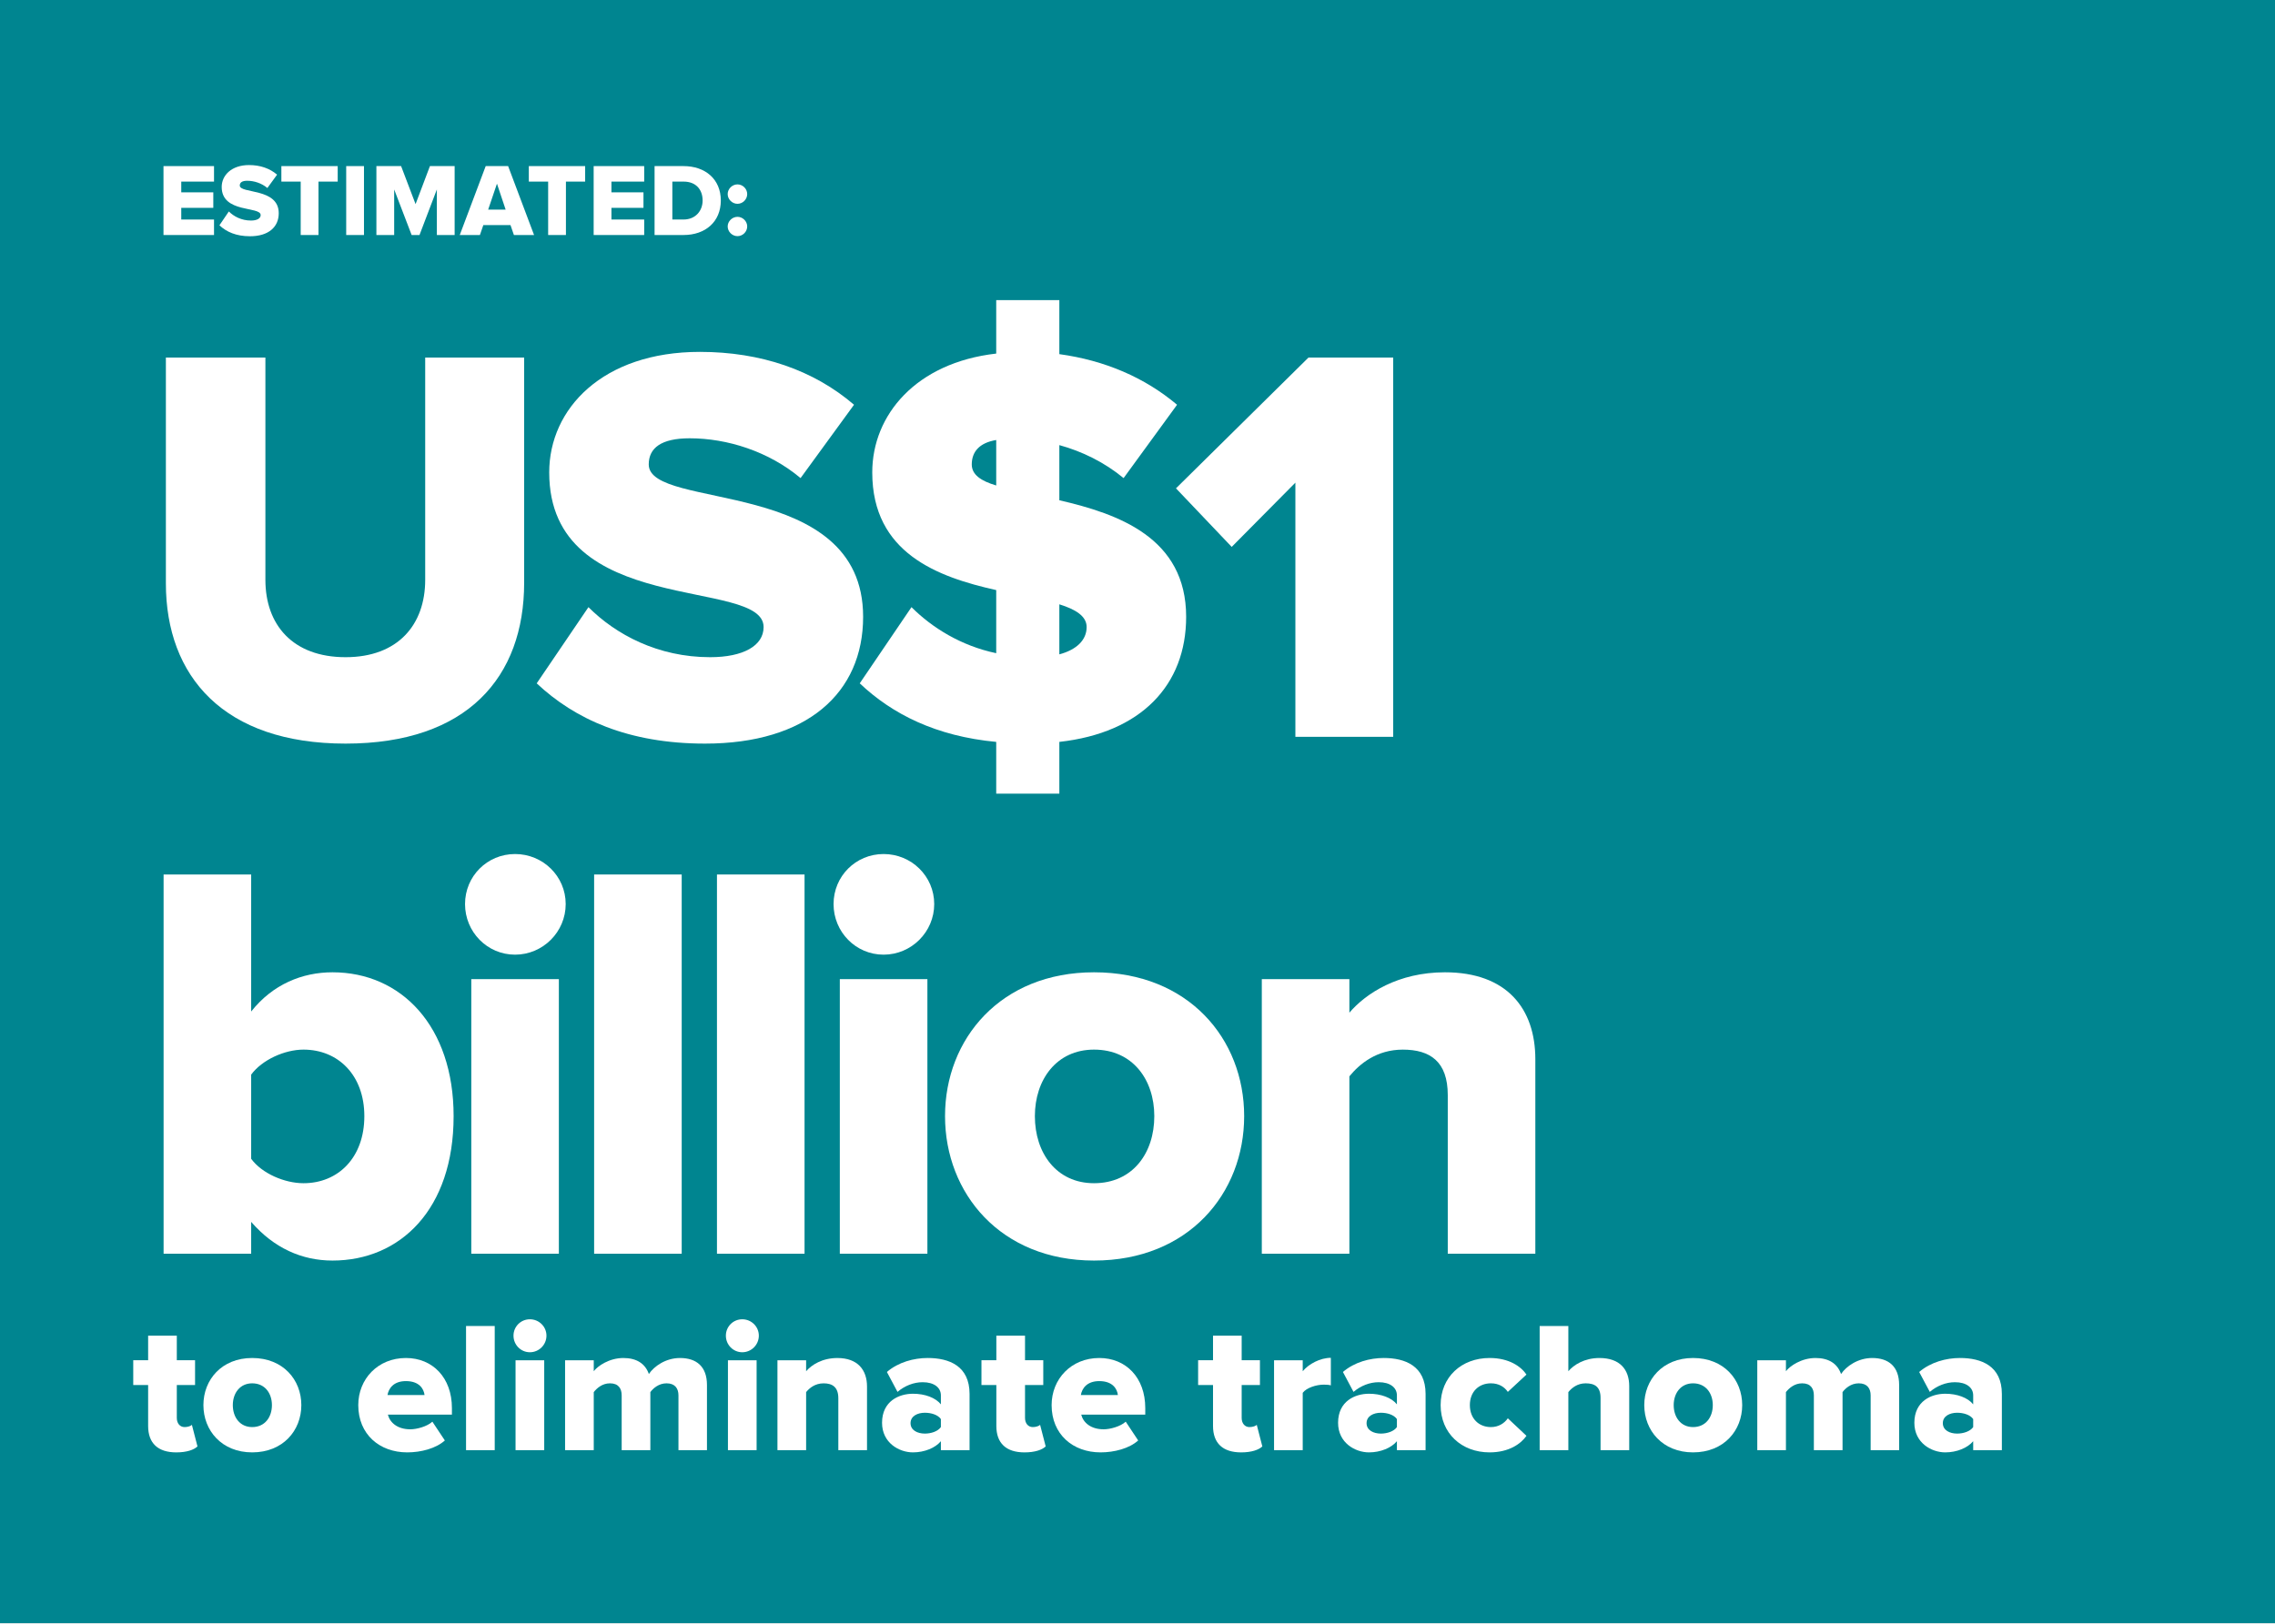
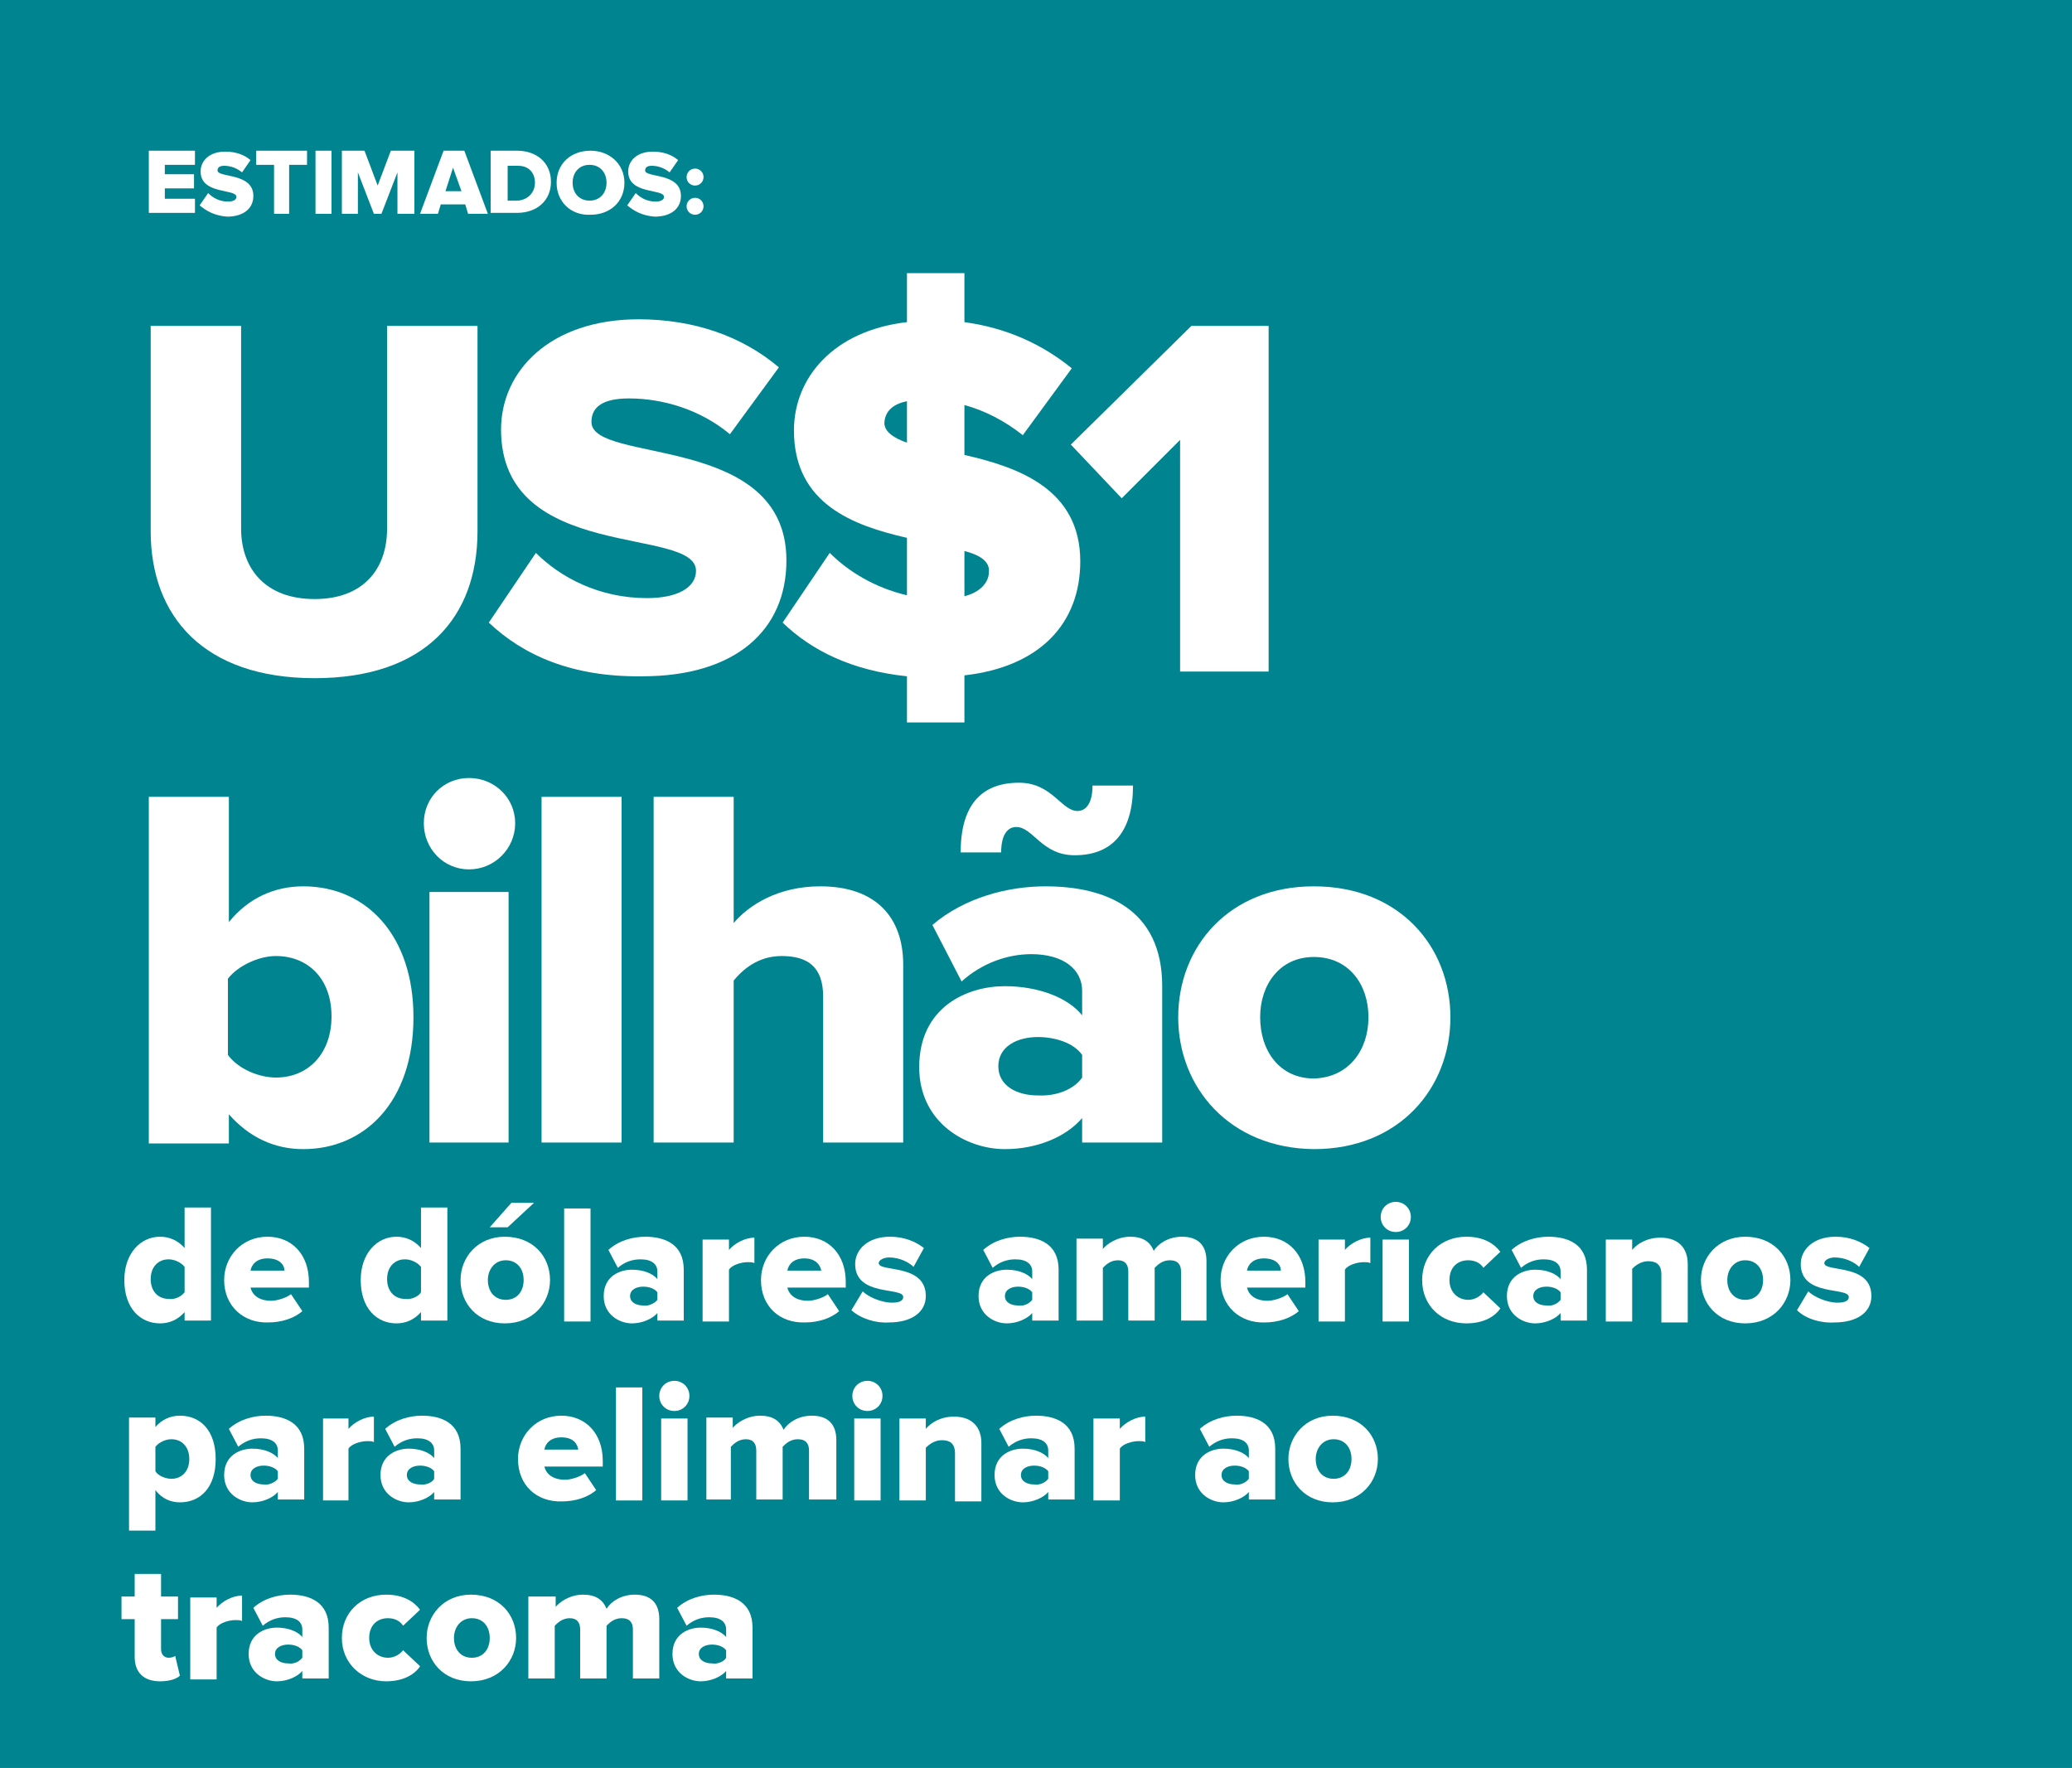
- <svg xmlns="http://www.w3.org/2000/svg" version="1.1" id="Layer_1" x="0px" y="0px" width="220px" height="157px" viewBox="0 0 220 157" enable-background="new 0 0 220 157" xml:space="preserve">
-   <rect x="0" fill="#008590" width="220" height="157" />
+ <svg xmlns="http://www.w3.org/2000/svg" version="1.1" id="Layer_1" x="0px" y="0px" viewBox="0 0 220 187.7" style="enable-background:new 0 0 220 187.7;" xml:space="preserve">
+   <style type="text/css">
+ 	.st0{fill:#008590;}
+ 	.st1{fill:#FFFFFF;}
+ </style>
+   <rect x="0" class="st0" width="220" height="187.7" />
  <g>
-     <path fill="#FFFFFF" d="M15.81,22.732v-6.667h4.887v1.5h-3.168v1.039h3.098v1.5h-3.098v1.129h3.168v1.499H15.81z" />
-     <path fill="#FFFFFF" d="M21.22,21.792l0.909-1.339c0.48,0.48,1.219,0.879,2.139,0.879c0.58,0,0.939-0.2,0.939-0.529   c0-0.88-3.768-0.15-3.768-2.719c0-1.119,0.939-2.119,2.648-2.119c1.069,0,1.999,0.32,2.708,0.929l-0.939,1.29   c-0.56-0.47-1.289-0.7-1.949-0.7c-0.5,0-0.72,0.17-0.72,0.459c0,0.82,3.768,0.2,3.768,2.679c0,1.339-0.99,2.229-2.779,2.229   C22.829,22.852,21.889,22.422,21.22,21.792z" />
-     <path fill="#FFFFFF" d="M29.079,22.732v-5.167h-1.869v-1.5h5.447v1.5h-1.859v5.167H29.079z" />
-     <path fill="#FFFFFF" d="M33.479,22.732v-6.667h1.719v6.667H33.479z" />
-     <path fill="#FFFFFF" d="M42.246,22.732v-4.408l-1.679,4.408h-0.76l-1.689-4.408v4.408h-1.719v-6.667h2.389l1.399,3.678l1.389-3.678   h2.389v6.667H42.246z" />
-     <path fill="#FFFFFF" d="M49.697,22.732l-0.33-0.959h-2.628l-0.33,0.959H44.46l2.509-6.667h2.168l2.509,6.667H49.697z    M48.058,17.765l-0.85,2.509h1.689L48.058,17.765z" />
-     <path fill="#FFFFFF" d="M53.008,22.732v-5.167h-1.869v-1.5h5.447v1.5h-1.859v5.167H53.008z" />
-     <path fill="#FFFFFF" d="M57.409,22.732v-6.667h4.887v1.5h-3.168v1.039h3.098v1.5h-3.098v1.129h3.168v1.499H57.409z" />
-     <path fill="#FFFFFF" d="M63.299,22.732v-6.667h2.798c2.099,0,3.608,1.259,3.608,3.328s-1.509,3.338-3.598,3.338H63.299z    M67.946,19.394c0-1.029-0.62-1.829-1.839-1.829h-1.089v3.668h1.079C67.267,21.233,67.946,20.383,67.946,19.394z" />
-     <path fill="#FFFFFF" d="M70.369,18.774c0-0.51,0.439-0.939,0.949-0.939s0.939,0.43,0.939,0.939s-0.43,0.939-0.939,0.939   S70.369,19.284,70.369,18.774z M70.369,21.902c0-0.5,0.439-0.929,0.949-0.929s0.939,0.43,0.939,0.929   c0,0.51-0.43,0.939-0.939,0.939S70.369,22.412,70.369,21.902z" />
+     <path class="st1" d="M15.8,22.7v-6.7h4.9v1.5h-3.2v1h3.1v1.5h-3.1v1.1h3.2v1.5H15.8z" />
+     <path class="st1" d="M21.2,21.8l0.9-1.3c0.5,0.5,1.2,0.9,2.1,0.9c0.6,0,0.9-0.2,0.9-0.5c0-0.9-3.8-0.2-3.8-2.7   c0-1.1,0.9-2.1,2.6-2.1c1.1,0,2,0.3,2.7,0.9l-0.9,1.3c-0.6-0.5-1.3-0.7-1.9-0.7c-0.5,0-0.7,0.2-0.7,0.5c0,0.8,3.8,0.2,3.8,2.7   c0,1.3-1,2.2-2.8,2.2C22.8,22.9,21.9,22.4,21.2,21.8z" />
+     <path class="st1" d="M29.1,22.7v-5.2h-1.9v-1.5h5.4v1.5h-1.9v5.2H29.1z" />
+     <path class="st1" d="M33.5,22.7v-6.7h1.7v6.7H33.5z" />
+     <path class="st1" d="M42.2,22.7v-4.4l-1.7,4.4h-0.8l-1.7-4.4v4.4h-1.7v-6.7h2.4l1.4,3.7l1.4-3.7H44v6.7H42.2z" />
+     <path class="st1" d="M49.7,22.7l-0.3-1h-2.6l-0.3,1h-1.9l2.5-6.7h2.2l2.5,6.7H49.7z M48.1,17.8l-0.8,2.5h1.7L48.1,17.8z" />
+     <path class="st1" d="M52.1,22.7v-6.7h2.8c2.1,0,3.6,1.3,3.6,3.3s-1.5,3.3-3.6,3.3H52.1z M56.8,19.4c0-1-0.6-1.8-1.8-1.8h-1.1v3.7   h1.1C56.1,21.2,56.8,20.4,56.8,19.4z" />
+     <path class="st1" d="M59.1,19.4c0-2,1.5-3.4,3.6-3.4c2,0,3.6,1.4,3.6,3.4s-1.5,3.4-3.6,3.4C60.6,22.9,59.1,21.4,59.1,19.4z    M64.4,19.4c0-1.1-0.7-1.9-1.8-1.9c-1.1,0-1.8,0.8-1.8,1.9c0,1.1,0.7,1.9,1.8,1.9C63.7,21.3,64.4,20.5,64.4,19.4z" />
+     <path class="st1" d="M66.6,21.8l0.9-1.3c0.5,0.5,1.2,0.9,2.1,0.9c0.6,0,0.9-0.2,0.9-0.5c0-0.9-3.8-0.2-3.8-2.7   c0-1.1,0.9-2.1,2.6-2.1c1.1,0,2,0.3,2.7,0.9l-0.9,1.3c-0.6-0.5-1.3-0.7-1.9-0.7c-0.5,0-0.7,0.2-0.7,0.5c0,0.8,3.8,0.2,3.8,2.7   c0,1.3-1,2.2-2.8,2.2C68.2,22.9,67.3,22.4,66.6,21.8z" />
+     <path class="st1" d="M72.9,18.8c0-0.5,0.4-0.9,0.9-0.9s0.9,0.4,0.9,0.9s-0.4,0.9-0.9,0.9S72.9,19.3,72.9,18.8z M72.9,21.9   c0-0.5,0.4-0.9,0.9-0.9s0.9,0.4,0.9,0.9c0,0.5-0.4,0.9-0.9,0.9S72.9,22.4,72.9,21.9z" />
  </g>
  <g>
-     <path fill="#FFFFFF" d="M16.041,56.417V34.585h9.624v21.502c0,4.344,2.64,7.479,7.754,7.479c5.059,0,7.699-3.134,7.699-7.479   V34.585h9.569v21.777c0,9.128-5.499,15.563-17.268,15.563S16.041,65.436,16.041,56.417z" />
-     <path fill="#FFFFFF" d="M51.901,66.096l5.004-7.369c2.64,2.64,6.709,4.839,11.769,4.839c3.189,0,5.169-1.1,5.169-2.915   c0-4.839-20.732-0.825-20.732-14.958c0-6.159,5.169-11.658,14.573-11.658c5.884,0,10.999,1.76,14.903,5.114l-5.169,7.094   c-3.08-2.585-7.094-3.85-10.724-3.85c-2.75,0-3.959,0.935-3.959,2.53c0,4.509,20.732,1.1,20.732,14.738   c0,7.369-5.444,12.264-15.288,12.264C60.754,71.925,55.585,69.561,51.901,66.096z" />
-     <path fill="#FFFFFF" d="M96.338,71.76c-5.829-0.55-10.063-2.695-13.198-5.665l5.004-7.369c1.979,1.979,4.784,3.739,8.194,4.454   v-6.104c-5.664-1.265-11.988-3.575-11.988-11.384c0-5.554,4.234-10.613,11.988-11.493v-5.169h6.104v5.224   c4.399,0.605,8.249,2.255,11.384,4.895l-5.17,7.094c-1.869-1.54-4.014-2.585-6.214-3.19v5.334   c5.719,1.32,12.263,3.629,12.263,11.273c0,6.599-4.344,11.219-12.263,12.099v5.004h-6.104V71.76z M96.338,46.958v-4.399   c-1.65,0.275-2.365,1.155-2.365,2.365C93.973,45.914,94.853,46.519,96.338,46.958z M102.442,58.452v4.839   c1.65-0.44,2.64-1.375,2.64-2.64C105.082,59.607,104.037,58.947,102.442,58.452z" />
-     <path fill="#FFFFFF" d="M125.268,71.265V46.684l-6.158,6.214l-5.389-5.664l12.812-12.648h8.193v36.68H125.268z" />
-     <path fill="#FFFFFF" d="M15.82,121.266V84.585h8.469v13.253c2.09-2.639,4.95-3.794,7.864-3.794c6.654,0,11.713,5.224,11.713,13.913   c0,9.02-5.169,13.969-11.713,13.969c-2.97,0-5.665-1.211-7.864-3.74v3.08H15.82z M29.349,114.445c3.354,0,5.884-2.475,5.884-6.488   c0-3.959-2.53-6.434-5.884-6.434c-1.815,0-4.015,0.988-5.06,2.42v8.139C25.334,113.512,27.534,114.445,29.349,114.445z" />
-     <path fill="#FFFFFF" d="M44.97,87.445c0-2.695,2.145-4.84,4.839-4.84c2.695,0,4.895,2.145,4.895,4.84   c0,2.693-2.2,4.894-4.895,4.894C47.115,92.339,44.97,90.139,44.97,87.445z M45.575,121.266V94.703h8.469v26.562H45.575z" />
-     <path fill="#FFFFFF" d="M57.454,121.266V84.585h8.469v36.681H57.454z" />
-     <path fill="#FFFFFF" d="M69.333,121.266V84.585h8.469v36.681H69.333z" />
-     <path fill="#FFFFFF" d="M80.608,87.445c0-2.695,2.145-4.84,4.839-4.84s4.895,2.145,4.895,4.84c0,2.693-2.2,4.894-4.895,4.894   S80.608,90.139,80.608,87.445z M81.213,121.266V94.703h8.469v26.562H81.213z" />
-     <path fill="#FFFFFF" d="M91.388,107.957c0-7.479,5.389-13.913,14.408-13.913c9.128,0,14.519,6.435,14.519,13.913   s-5.391,13.969-14.519,13.969C96.777,121.926,91.388,115.436,91.388,107.957z M111.625,107.957c0-3.52-2.09-6.434-5.83-6.434   c-3.629,0-5.719,2.914-5.719,6.434c0,3.574,2.09,6.488,5.719,6.488C109.535,114.445,111.625,111.531,111.625,107.957z" />
-     <path fill="#FFFFFF" d="M140.004,121.266v-15.344c0-3.244-1.705-4.398-4.344-4.398c-2.529,0-4.18,1.375-5.17,2.584v17.158h-8.469   V94.703h8.469v3.246c1.596-1.871,4.73-3.905,9.238-3.905c5.994,0,8.744,3.519,8.744,8.413v18.809H140.004z" />
-     <path fill="#FFFFFF" d="M14.325,137.924v-3.961h-1.44v-2.395h1.44v-2.377h2.773v2.377h1.765v2.395h-1.765v3.188   c0,0.504,0.288,0.883,0.756,0.883c0.306,0,0.612-0.109,0.703-0.217l0.54,2.088c-0.342,0.324-1.026,0.576-2.053,0.576   C15.279,140.48,14.325,139.6,14.325,137.924z" />
-     <path fill="#FFFFFF" d="M19.67,135.908c0-2.449,1.765-4.557,4.717-4.557c2.989,0,4.753,2.107,4.753,4.557s-1.765,4.572-4.753,4.572   C21.435,140.48,19.67,138.357,19.67,135.908z M26.296,135.908c0-1.152-0.684-2.107-1.909-2.107c-1.188,0-1.873,0.955-1.873,2.107   c0,1.17,0.684,2.125,1.873,2.125C25.612,138.033,26.296,137.078,26.296,135.908z" />
-     <path fill="#FFFFFF" d="M34.646,135.908c0-2.521,1.891-4.557,4.609-4.557c2.575,0,4.447,1.891,4.447,4.844v0.631h-6.194   c0.198,0.773,0.918,1.422,2.179,1.422c0.612,0,1.621-0.27,2.125-0.738l1.207,1.818c-0.864,0.775-2.305,1.152-3.637,1.152   C36.699,140.48,34.646,138.734,34.646,135.908z M39.255,133.586c-1.207,0-1.675,0.719-1.783,1.35h3.583   C40.984,134.324,40.534,133.586,39.255,133.586z" />
-     <path fill="#FFFFFF" d="M45.068,140.266v-12.01h2.773v12.01H45.068z" />
-     <path fill="#FFFFFF" d="M49.657,129.191c0-0.881,0.703-1.584,1.584-1.584c0.882,0,1.603,0.703,1.603,1.584   c0,0.883-0.72,1.604-1.603,1.604C50.36,130.795,49.657,130.074,49.657,129.191z M49.855,140.266v-8.697h2.773v8.697H49.855z" />
-     <path fill="#FFFFFF" d="M65.609,140.266v-5.295c0-0.666-0.324-1.17-1.152-1.17c-0.756,0-1.296,0.486-1.566,0.848v5.617h-2.773   v-5.295c0-0.666-0.306-1.17-1.134-1.17c-0.756,0-1.278,0.486-1.566,0.848v5.617h-2.773v-8.697h2.773v1.062   c0.378-0.504,1.494-1.279,2.863-1.279c1.26,0,2.106,0.523,2.467,1.549c0.504-0.756,1.638-1.549,3.007-1.549   c1.603,0,2.611,0.83,2.611,2.611v6.303H65.609z" />
-     <path fill="#FFFFFF" d="M70.195,129.191c0-0.881,0.703-1.584,1.584-1.584c0.882,0,1.603,0.703,1.603,1.584   c0,0.883-0.72,1.604-1.603,1.604C70.898,130.795,70.195,130.074,70.195,129.191z M70.394,140.266v-8.697h2.773v8.697H70.394z" />
-     <path fill="#FFFFFF" d="M81.069,140.266v-5.023c0-1.062-0.558-1.441-1.422-1.441c-0.828,0-1.368,0.451-1.692,0.848v5.617h-2.773   v-8.697h2.773v1.062c0.522-0.611,1.548-1.279,3.025-1.279c1.962,0,2.863,1.152,2.863,2.756v6.158H81.069z" />
-     <path fill="#FFFFFF" d="M90.987,140.266V139.4c-0.54,0.648-1.584,1.08-2.701,1.08c-1.333,0-2.989-0.918-2.989-2.861   c0-2.107,1.656-2.811,2.989-2.811c1.152,0,2.179,0.379,2.701,1.027v-0.865c0-0.756-0.648-1.277-1.764-1.277   c-0.864,0-1.729,0.342-2.431,0.936l-1.026-1.926c1.116-0.955,2.611-1.352,3.943-1.352c2.089,0,4.051,0.775,4.051,3.477v5.438   H90.987z M90.987,138.033v-0.775c-0.288-0.414-0.936-0.611-1.548-0.611c-0.72,0-1.386,0.324-1.386,1.008s0.666,1.008,1.386,1.008   C90.051,138.662,90.699,138.447,90.987,138.033z" />
-     <path fill="#FFFFFF" d="M96.35,137.924v-3.961h-1.44v-2.395h1.44v-2.377h2.773v2.377h1.765v2.395h-1.765v3.188   c0,0.504,0.288,0.883,0.756,0.883c0.306,0,0.612-0.109,0.703-0.217l0.54,2.088c-0.342,0.324-1.026,0.576-2.053,0.576   C97.304,140.48,96.35,139.6,96.35,137.924z" />
-     <path fill="#FFFFFF" d="M101.695,135.908c0-2.521,1.891-4.557,4.609-4.557c2.574,0,4.447,1.891,4.447,4.844v0.631h-6.194   c0.198,0.773,0.918,1.422,2.179,1.422c0.612,0,1.621-0.27,2.125-0.738l1.206,1.818c-0.864,0.775-2.304,1.152-3.637,1.152   C103.748,140.48,101.695,138.734,101.695,135.908z M106.304,133.586c-1.207,0-1.675,0.719-1.783,1.35h3.583   C108.033,134.324,107.583,133.586,106.304,133.586z" />
-     <path fill="#FFFFFF" d="M117.303,137.924v-3.961h-1.441v-2.395h1.441v-2.377h2.771v2.377h1.766v2.395h-1.766v3.188   c0,0.504,0.289,0.883,0.756,0.883c0.307,0,0.613-0.109,0.703-0.217l0.539,2.088c-0.342,0.324-1.025,0.576-2.051,0.576   C118.256,140.48,117.303,139.6,117.303,137.924z" />
-     <path fill="#FFFFFF" d="M123.205,140.266v-8.697h2.773v1.062c0.576-0.703,1.691-1.297,2.719-1.297V134   c-0.162-0.055-0.396-0.072-0.686-0.072c-0.719,0-1.674,0.305-2.033,0.791v5.547H123.205z" />
-     <path fill="#FFFFFF" d="M135.086,140.266V139.4c-0.539,0.648-1.584,1.08-2.699,1.08c-1.334,0-2.99-0.918-2.99-2.861   c0-2.107,1.656-2.811,2.99-2.811c1.152,0,2.178,0.379,2.699,1.027v-0.865c0-0.756-0.648-1.277-1.764-1.277   c-0.865,0-1.729,0.342-2.432,0.936l-1.025-1.926c1.115-0.955,2.611-1.352,3.943-1.352c2.088,0,4.051,0.775,4.051,3.477v5.438   H135.086z M135.086,138.033v-0.775c-0.287-0.414-0.936-0.611-1.547-0.611c-0.721,0-1.387,0.324-1.387,1.008   s0.666,1.008,1.387,1.008C134.15,138.662,134.799,138.447,135.086,138.033z" />
-     <path fill="#FFFFFF" d="M139.314,135.908c0-2.719,2.018-4.557,4.736-4.557c1.891,0,3.043,0.83,3.564,1.604l-1.801,1.674   c-0.342-0.504-0.9-0.828-1.639-0.828c-1.152,0-2.033,0.793-2.033,2.107s0.881,2.125,2.033,2.125c0.738,0,1.297-0.361,1.639-0.848   l1.801,1.693c-0.521,0.756-1.674,1.602-3.564,1.602C141.332,140.48,139.314,138.627,139.314,135.908z" />
-     <path fill="#FFFFFF" d="M154.779,140.266v-5.061c0-1.062-0.559-1.404-1.441-1.404c-0.811,0-1.35,0.451-1.674,0.848v5.617h-2.773   v-12.01h2.773v4.375c0.521-0.611,1.549-1.279,3.006-1.279c1.982,0,2.881,1.117,2.881,2.721v6.193H154.779z" />
-     <path fill="#FFFFFF" d="M159.006,135.908c0-2.449,1.766-4.557,4.719-4.557c2.988,0,4.752,2.107,4.752,4.557   s-1.764,4.572-4.752,4.572C160.771,140.48,159.006,138.357,159.006,135.908z M165.633,135.908c0-1.152-0.686-2.107-1.908-2.107   c-1.189,0-1.873,0.955-1.873,2.107c0,1.17,0.684,2.125,1.873,2.125C164.947,138.033,165.633,137.078,165.633,135.908z" />
-     <path fill="#FFFFFF" d="M180.898,140.266v-5.295c0-0.666-0.324-1.17-1.152-1.17c-0.756,0-1.297,0.486-1.566,0.848v5.617h-2.773   v-5.295c0-0.666-0.307-1.17-1.135-1.17c-0.756,0-1.277,0.486-1.566,0.848v5.617h-2.771v-8.697h2.771v1.062   c0.379-0.504,1.494-1.279,2.863-1.279c1.26,0,2.107,0.523,2.467,1.549c0.504-0.756,1.639-1.549,3.006-1.549   c1.604,0,2.611,0.83,2.611,2.611v6.303H180.898z" />
-     <path fill="#FFFFFF" d="M190.814,140.266V139.4c-0.541,0.648-1.584,1.08-2.701,1.08c-1.332,0-2.988-0.918-2.988-2.861   c0-2.107,1.656-2.811,2.988-2.811c1.152,0,2.18,0.379,2.701,1.027v-0.865c0-0.756-0.648-1.277-1.766-1.277   c-0.863,0-1.729,0.342-2.43,0.936l-1.027-1.926c1.117-0.955,2.611-1.352,3.943-1.352c2.09,0,4.053,0.775,4.053,3.477v5.438H190.814   z M190.814,138.033v-0.775c-0.289-0.414-0.938-0.611-1.549-0.611c-0.721,0-1.387,0.324-1.387,1.008s0.666,1.008,1.387,1.008   C189.877,138.662,190.525,138.447,190.814,138.033z" />
+     <path class="st1" d="M16,56.4V34.6h9.6v21.5c0,4.3,2.6,7.5,7.8,7.5c5.1,0,7.7-3.1,7.7-7.5V34.6h9.6v21.8c0,9.1-5.5,15.6-17.3,15.6   S16,65.4,16,56.4z" />
+     <path class="st1" d="M51.9,66.1l5-7.4c2.6,2.6,6.7,4.8,11.8,4.8c3.2,0,5.2-1.1,5.2-2.9c0-4.8-20.7-0.8-20.7-15   c0-6.2,5.2-11.7,14.6-11.7c5.9,0,11,1.8,14.9,5.1l-5.2,7.1c-3.1-2.6-7.1-3.8-10.7-3.8c-2.8,0-4,0.9-4,2.5c0,4.5,20.7,1.1,20.7,14.7   c0,7.4-5.4,12.3-15.3,12.3C60.8,71.9,55.6,69.6,51.9,66.1z" />
+     <path class="st1" d="M96.3,71.8c-5.8-0.6-10.1-2.7-13.2-5.7l5-7.4c2,2,4.8,3.7,8.2,4.5v-6.1c-5.7-1.3-12-3.6-12-11.4   c0-5.6,4.2-10.6,12-11.5V29h6.1v5.2c4.4,0.6,8.2,2.3,11.4,4.9l-5.2,7.1c-1.9-1.5-4-2.6-6.2-3.2v5.3c5.7,1.3,12.3,3.6,12.3,11.3   c0,6.6-4.3,11.2-12.3,12.1v5h-6.1V71.8z M96.3,47v-4.4c-1.6,0.3-2.4,1.2-2.4,2.4C94,45.9,94.9,46.5,96.3,47z M102.4,58.5v4.8   c1.6-0.4,2.6-1.4,2.6-2.6C105.1,59.6,104,58.9,102.4,58.5z" />
+     <path class="st1" d="M125.3,71.3V46.7l-6.2,6.2l-5.4-5.7l12.8-12.6h8.2v36.7H125.3z" />
+     <path class="st1" d="M15.8,121.3V84.6h8.5v13.3c2.1-2.6,4.9-3.8,7.9-3.8c6.7,0,11.7,5.2,11.7,13.9c0,9-5.2,14-11.7,14   c-3,0-5.7-1.2-7.9-3.7v3.1H15.8z M29.3,114.4c3.4,0,5.9-2.5,5.9-6.5c0-4-2.5-6.4-5.9-6.4c-1.8,0-4,1-5.1,2.4v8.1   C25.3,113.5,27.5,114.4,29.3,114.4z" />
+     <path class="st1" d="M45,87.4c0-2.7,2.1-4.8,4.8-4.8c2.7,0,4.9,2.1,4.9,4.8s-2.2,4.9-4.9,4.9C47.1,92.3,45,90.1,45,87.4z    M45.6,121.3V94.7H54v26.6H45.6z" />
+     <path class="st1" d="M57.5,121.3V84.6h8.5v36.7H57.5z" />
+     <path class="st1" d="M87.4,121.3v-15.5c0-3.2-1.7-4.3-4.4-4.3c-2.5,0-4.1,1.4-5.1,2.6v17.2h-8.5V84.6h8.5v13.4   c1.6-1.9,4.7-3.9,9.2-3.9c6,0,8.8,3.4,8.8,8.3v18.9H87.4z" />
+     <path class="st1" d="M114.9,121.3v-2.6c-1.7,2-4.8,3.3-8.2,3.3c-4.1,0-9.1-2.8-9.1-8.7c0-6.4,5.1-8.6,9.1-8.6   c3.5,0,6.7,1.2,8.2,3.1v-2.6c0-2.3-2-3.9-5.4-3.9c-2.6,0-5.3,1-7.4,2.9L99,98.2c3.4-2.9,8-4.1,12-4.1c6.4,0,12.4,2.4,12.4,10.6   v16.6H114.9z M107.9,87.8c-0.9,0-1.6,0.8-1.6,2.7H102c0-4.9,2.1-7.4,6.2-7.4c3.5,0,4.5,3,6.2,3c0.9,0,1.6-0.8,1.6-2.7h4.3   c0,4.8-2.1,7.4-6.2,7.4C110.6,90.8,109.7,87.8,107.9,87.8z M114.9,114.4v-2.4c-0.9-1.3-2.9-1.9-4.7-1.9c-2.2,0-4.2,1-4.2,3.1   s2,3.1,4.2,3.1C112.1,116.4,114,115.7,114.9,114.4z" />
+     <path class="st1" d="M125.1,108c0-7.5,5.4-13.9,14.4-13.9c9.1,0,14.5,6.4,14.5,13.9c0,7.5-5.4,14-14.5,14   C130.5,121.9,125.1,115.4,125.1,108z M145.3,108c0-3.5-2.1-6.4-5.8-6.4c-3.6,0-5.7,2.9-5.7,6.4c0,3.6,2.1,6.5,5.7,6.5   C143.2,114.4,145.3,111.5,145.3,108z" />
+     <path class="st1" d="M19.6,140.3v-1c-0.7,0.8-1.6,1.2-2.6,1.2c-2.1,0-3.8-1.6-3.8-4.6c0-2.8,1.7-4.6,3.8-4.6c1,0,1.9,0.4,2.6,1.2   v-4.3h2.8v12H19.6z M19.6,137.2v-2.7c-0.4-0.5-1.1-0.8-1.7-0.8c-1.1,0-1.9,0.8-1.9,2.1c0,1.3,0.8,2.1,1.9,2.1   C18.5,138,19.2,137.7,19.6,137.2z" />
+     <path class="st1" d="M23.8,135.9c0-2.5,1.9-4.6,4.6-4.6c2.6,0,4.4,1.9,4.4,4.8v0.6h-6.2c0.2,0.8,0.9,1.4,2.2,1.4   c0.6,0,1.6-0.3,2.1-0.7l1.2,1.8c-0.9,0.8-2.3,1.2-3.6,1.2C25.9,140.5,23.8,138.7,23.8,135.9z M28.4,133.6c-1.2,0-1.7,0.7-1.8,1.3   h3.6C30.2,134.3,29.7,133.6,28.4,133.6z" />
+     <path class="st1" d="M44.7,140.3v-1c-0.7,0.8-1.6,1.2-2.6,1.2c-2.1,0-3.8-1.6-3.8-4.6c0-2.8,1.7-4.6,3.8-4.6c1,0,1.9,0.4,2.6,1.2   v-4.3h2.8v12H44.7z M44.7,137.2v-2.7c-0.4-0.5-1.1-0.8-1.7-0.8c-1.1,0-1.9,0.8-1.9,2.1c0,1.3,0.8,2.1,1.9,2.1   C43.6,138,44.4,137.7,44.7,137.2z" />
+     <path class="st1" d="M48.9,135.9c0-2.4,1.8-4.6,4.7-4.6c3,0,4.8,2.1,4.8,4.6c0,2.4-1.8,4.6-4.8,4.6   C50.7,140.5,48.9,138.4,48.9,135.9z M55.6,135.9c0-1.2-0.7-2.1-1.9-2.1c-1.2,0-1.9,1-1.9,2.1c0,1.2,0.7,2.1,1.9,2.1   C54.9,138,55.6,137.1,55.6,135.9z M53.9,130.3h-1.9l2.3-2.6h2.4L53.9,130.3z" />
+     <path class="st1" d="M59.9,140.3v-12h2.8v12H59.9z" />
+     <path class="st1" d="M69.8,140.3v-0.9c-0.5,0.6-1.6,1.1-2.7,1.1c-1.3,0-3-0.9-3-2.9c0-2.1,1.7-2.8,3-2.8c1.2,0,2.2,0.4,2.7,1V135   c0-0.8-0.6-1.3-1.8-1.3c-0.9,0-1.7,0.3-2.4,0.9l-1-1.9c1.1-1,2.6-1.4,3.9-1.4c2.1,0,4.1,0.8,4.1,3.5v5.4H69.8z M69.8,138v-0.8   c-0.3-0.4-0.9-0.6-1.5-0.6c-0.7,0-1.4,0.3-1.4,1c0,0.7,0.7,1,1.4,1C68.8,138.7,69.5,138.4,69.8,138z" />
+     <path class="st1" d="M74.6,140.3v-8.7h2.8v1.1c0.6-0.7,1.7-1.3,2.7-1.3v2.7c-0.2-0.1-0.4-0.1-0.7-0.1c-0.7,0-1.7,0.3-2,0.8v5.5   H74.6z" />
+     <path class="st1" d="M80.8,135.9c0-2.5,1.9-4.6,4.6-4.6c2.6,0,4.4,1.9,4.4,4.8v0.6h-6.2c0.2,0.8,0.9,1.4,2.2,1.4   c0.6,0,1.6-0.3,2.1-0.7l1.2,1.8c-0.9,0.8-2.3,1.2-3.6,1.2C82.8,140.5,80.8,138.7,80.8,135.9z M85.4,133.6c-1.2,0-1.7,0.7-1.8,1.3   h3.6C87.1,134.3,86.6,133.6,85.4,133.6z" />
+     <path class="st1" d="M90.4,139.1l1.2-2c0.6,0.6,2,1.2,3.1,1.2c0.8,0,1.2-0.2,1.2-0.6c0-1.1-5.1,0-5.1-3.5c0-1.5,1.3-2.9,3.7-2.9   c1.5,0,2.7,0.5,3.6,1.2l-1.1,2c-0.5-0.5-1.5-1-2.6-1c-0.6,0-1.1,0.3-1.1,0.6c0,1,5,0,5,3.5c0,1.7-1.5,2.8-3.9,2.8   C93,140.5,91.4,140,90.4,139.1z" />
+     <path class="st1" d="M109.6,140.3v-0.9c-0.5,0.6-1.6,1.1-2.7,1.1c-1.3,0-3-0.9-3-2.9c0-2.1,1.7-2.8,3-2.8c1.2,0,2.2,0.4,2.7,1V135   c0-0.8-0.6-1.3-1.8-1.3c-0.9,0-1.7,0.3-2.4,0.9l-1-1.9c1.1-1,2.6-1.4,3.9-1.4c2.1,0,4.1,0.8,4.1,3.5v5.4H109.6z M109.6,138v-0.8   c-0.3-0.4-0.9-0.6-1.5-0.6c-0.7,0-1.4,0.3-1.4,1c0,0.7,0.7,1,1.4,1C108.7,138.7,109.3,138.4,109.6,138z" />
+     <path class="st1" d="M125.4,140.3V135c0-0.7-0.3-1.2-1.2-1.2c-0.8,0-1.3,0.5-1.6,0.8v5.6h-2.8V135c0-0.7-0.3-1.2-1.1-1.2   c-0.8,0-1.3,0.5-1.6,0.8v5.6h-2.8v-8.7h2.8v1.1c0.4-0.5,1.5-1.3,2.9-1.3c1.3,0,2.1,0.5,2.5,1.5c0.5-0.8,1.6-1.5,3-1.5   c1.6,0,2.6,0.8,2.6,2.6v6.3H125.4z" />
+     <path class="st1" d="M129.6,135.9c0-2.5,1.9-4.6,4.6-4.6c2.6,0,4.4,1.9,4.4,4.8v0.6h-6.2c0.2,0.8,0.9,1.4,2.2,1.4   c0.6,0,1.6-0.3,2.1-0.7l1.2,1.8c-0.9,0.8-2.3,1.2-3.6,1.2C131.7,140.5,129.6,138.7,129.6,135.9z M134.2,133.6   c-1.2,0-1.7,0.7-1.8,1.3h3.6C136,134.3,135.5,133.6,134.2,133.6z" />
+     <path class="st1" d="M140,140.3v-8.7h2.8v1.1c0.6-0.7,1.7-1.3,2.7-1.3v2.7c-0.2-0.1-0.4-0.1-0.7-0.1c-0.7,0-1.7,0.3-2,0.8v5.5H140z   " />
+     <path class="st1" d="M146.6,129.2c0-0.9,0.7-1.6,1.6-1.6c0.9,0,1.6,0.7,1.6,1.6s-0.7,1.6-1.6,1.6   C147.3,130.8,146.6,130.1,146.6,129.2z M146.8,140.3v-8.7h2.8v8.7H146.8z" />
+     <path class="st1" d="M151,135.9c0-2.7,2-4.6,4.7-4.6c1.9,0,3,0.8,3.6,1.6l-1.8,1.7c-0.3-0.5-0.9-0.8-1.6-0.8c-1.2,0-2,0.8-2,2.1   s0.9,2.1,2,2.1c0.7,0,1.3-0.4,1.6-0.8l1.8,1.7c-0.5,0.8-1.7,1.6-3.6,1.6C153,140.5,151,138.6,151,135.9z" />
+     <path class="st1" d="M165.7,140.3v-0.9c-0.5,0.6-1.6,1.1-2.7,1.1c-1.3,0-3-0.9-3-2.9c0-2.1,1.7-2.8,3-2.8c1.2,0,2.2,0.4,2.7,1V135   c0-0.8-0.6-1.3-1.8-1.3c-0.9,0-1.7,0.3-2.4,0.9l-1-1.9c1.1-1,2.6-1.4,3.9-1.4c2.1,0,4.1,0.8,4.1,3.5v5.4H165.7z M165.7,138v-0.8   c-0.3-0.4-0.9-0.6-1.5-0.6c-0.7,0-1.4,0.3-1.4,1c0,0.7,0.7,1,1.4,1C164.8,138.7,165.4,138.4,165.7,138z" />
+     <path class="st1" d="M176.4,140.3v-5c0-1.1-0.6-1.4-1.4-1.4c-0.8,0-1.4,0.5-1.7,0.8v5.6h-2.8v-8.7h2.8v1.1c0.5-0.6,1.5-1.3,3-1.3   c2,0,2.9,1.2,2.9,2.8v6.2H176.4z" />
+     <path class="st1" d="M180.6,135.9c0-2.4,1.8-4.6,4.7-4.6c3,0,4.8,2.1,4.8,4.6c0,2.4-1.8,4.6-4.8,4.6   C182.4,140.5,180.6,138.4,180.6,135.9z M187.2,135.9c0-1.2-0.7-2.1-1.9-2.1c-1.2,0-1.9,1-1.9,2.1c0,1.2,0.7,2.1,1.9,2.1   C186.5,138,187.2,137.1,187.2,135.9z" />
+     <path class="st1" d="M190.8,139.1l1.2-2c0.6,0.6,2,1.2,3.1,1.2c0.8,0,1.2-0.2,1.2-0.6c0-1.1-5.1,0-5.1-3.5c0-1.5,1.3-2.9,3.7-2.9   c1.5,0,2.7,0.5,3.6,1.2l-1.1,2c-0.5-0.5-1.5-1-2.6-1c-0.6,0-1.1,0.3-1.1,0.6c0,1,5,0,5,3.5c0,1.7-1.5,2.8-3.9,2.8   C193.3,140.5,191.7,140,190.8,139.1z" />
+     <path class="st1" d="M16.5,158.2v4.3h-2.8v-12h2.8v1c0.7-0.8,1.6-1.2,2.6-1.2c2.2,0,3.8,1.6,3.8,4.6c0,3-1.6,4.6-3.8,4.6   C18.1,159.5,17.2,159.1,16.5,158.2z M20.1,154.9c0-1.3-0.8-2.1-1.9-2.1c-0.6,0-1.3,0.3-1.7,0.8v2.6c0.3,0.5,1.1,0.8,1.7,0.8   C19.3,157,20.1,156.2,20.1,154.9z" />
+     <path class="st1" d="M29.5,159.3v-0.9c-0.5,0.6-1.6,1.1-2.7,1.1c-1.3,0-3-0.9-3-2.9c0-2.1,1.7-2.8,3-2.8c1.2,0,2.2,0.4,2.7,1V154   c0-0.8-0.6-1.3-1.8-1.3c-0.9,0-1.7,0.3-2.4,0.9l-1-1.9c1.1-1,2.6-1.4,3.9-1.4c2.1,0,4.1,0.8,4.1,3.5v5.4H29.5z M29.5,157v-0.8   c-0.3-0.4-0.9-0.6-1.5-0.6c-0.7,0-1.4,0.3-1.4,1c0,0.7,0.7,1,1.4,1C28.5,157.7,29.2,157.4,29.5,157z" />
+     <path class="st1" d="M34.3,159.3v-8.7H37v1.1c0.6-0.7,1.7-1.3,2.7-1.3v2.7c-0.2-0.1-0.4-0.1-0.7-0.1c-0.7,0-1.7,0.3-2,0.8v5.5H34.3   z" />
+     <path class="st1" d="M46.1,159.3v-0.9c-0.5,0.6-1.6,1.1-2.7,1.1c-1.3,0-3-0.9-3-2.9c0-2.1,1.7-2.8,3-2.8c1.2,0,2.2,0.4,2.7,1V154   c0-0.8-0.6-1.3-1.8-1.3c-0.9,0-1.7,0.3-2.4,0.9l-1-1.9c1.1-1,2.6-1.4,3.9-1.4c2.1,0,4.1,0.8,4.1,3.5v5.4H46.1z M46.1,157v-0.8   c-0.3-0.4-0.9-0.6-1.5-0.6c-0.7,0-1.4,0.3-1.4,1c0,0.7,0.7,1,1.4,1C45.2,157.7,45.9,157.4,46.1,157z" />
+     <path class="st1" d="M55,154.9c0-2.5,1.9-4.6,4.6-4.6c2.6,0,4.4,1.9,4.4,4.8v0.6h-6.2c0.2,0.8,0.9,1.4,2.2,1.4   c0.6,0,1.6-0.3,2.1-0.7l1.2,1.8c-0.9,0.8-2.3,1.2-3.6,1.2C57,159.5,55,157.7,55,154.9z M59.6,152.6c-1.2,0-1.7,0.7-1.8,1.3h3.6   C61.3,153.3,60.9,152.6,59.6,152.6z" />
+     <path class="st1" d="M65.4,159.3v-12h2.8v12H65.4z" />
+     <path class="st1" d="M70,148.2c0-0.9,0.7-1.6,1.6-1.6c0.9,0,1.6,0.7,1.6,1.6s-0.7,1.6-1.6,1.6C70.7,149.8,70,149.1,70,148.2z    M70.2,159.3v-8.7H73v8.7H70.2z" />
+     <path class="st1" d="M85.9,159.3V154c0-0.7-0.3-1.2-1.2-1.2c-0.8,0-1.3,0.5-1.6,0.8v5.6h-2.8V154c0-0.7-0.3-1.2-1.1-1.2   c-0.8,0-1.3,0.5-1.6,0.8v5.6H75v-8.7h2.8v1.1c0.4-0.5,1.5-1.3,2.9-1.3c1.3,0,2.1,0.5,2.5,1.5c0.5-0.8,1.6-1.5,3-1.5   c1.6,0,2.6,0.8,2.6,2.6v6.3H85.9z" />
+     <path class="st1" d="M90.5,148.2c0-0.9,0.7-1.6,1.6-1.6c0.9,0,1.6,0.7,1.6,1.6s-0.7,1.6-1.6,1.6C91.2,149.8,90.5,149.1,90.5,148.2z    M90.7,159.3v-8.7h2.8v8.7H90.7z" />
+     <path class="st1" d="M101.4,159.3v-5c0-1.1-0.6-1.4-1.4-1.4c-0.8,0-1.4,0.5-1.7,0.8v5.6h-2.8v-8.7h2.8v1.1c0.5-0.6,1.5-1.3,3-1.3   c2,0,2.9,1.2,2.9,2.8v6.2H101.4z" />
+     <path class="st1" d="M111.3,159.3v-0.9c-0.5,0.6-1.6,1.1-2.7,1.1c-1.3,0-3-0.9-3-2.9c0-2.1,1.7-2.8,3-2.8c1.2,0,2.2,0.4,2.7,1V154   c0-0.8-0.6-1.3-1.8-1.3c-0.9,0-1.7,0.3-2.4,0.9l-1-1.9c1.1-1,2.6-1.4,3.9-1.4c2.1,0,4.1,0.8,4.1,3.5v5.4H111.3z M111.3,157v-0.8   c-0.3-0.4-0.9-0.6-1.5-0.6c-0.7,0-1.4,0.3-1.4,1c0,0.7,0.7,1,1.4,1C110.4,157.7,111,157.4,111.3,157z" />
+     <path class="st1" d="M116.1,159.3v-8.7h2.8v1.1c0.6-0.7,1.7-1.3,2.7-1.3v2.7c-0.2-0.1-0.4-0.1-0.7-0.1c-0.7,0-1.7,0.3-2,0.8v5.5   H116.1z" />
+     <path class="st1" d="M132.6,159.3v-0.9c-0.5,0.6-1.6,1.1-2.7,1.1c-1.3,0-3-0.9-3-2.9c0-2.1,1.7-2.8,3-2.8c1.2,0,2.2,0.4,2.7,1V154   c0-0.8-0.6-1.3-1.8-1.3c-0.9,0-1.7,0.3-2.4,0.9l-1-1.9c1.1-1,2.6-1.4,3.9-1.4c2.1,0,4.1,0.8,4.1,3.5v5.4H132.6z M132.6,157v-0.8   c-0.3-0.4-0.9-0.6-1.5-0.6c-0.7,0-1.4,0.3-1.4,1c0,0.7,0.7,1,1.4,1C131.7,157.7,132.3,157.4,132.6,157z" />
+     <path class="st1" d="M136.8,154.9c0-2.4,1.8-4.6,4.7-4.6c3,0,4.8,2.1,4.8,4.6c0,2.4-1.8,4.6-4.8,4.6   C138.6,159.5,136.8,157.4,136.8,154.9z M143.5,154.9c0-1.2-0.7-2.1-1.9-2.1c-1.2,0-1.9,1-1.9,2.1c0,1.2,0.7,2.1,1.9,2.1   C142.8,157,143.5,156.1,143.5,154.9z" />
+     <path class="st1" d="M14.3,175.9v-4h-1.4v-2.4h1.4v-2.4h2.8v2.4h1.8v2.4h-1.8v3.2c0,0.5,0.3,0.9,0.8,0.9c0.3,0,0.6-0.1,0.7-0.2   l0.5,2.1c-0.3,0.3-1,0.6-2.1,0.6C15.3,178.5,14.3,177.6,14.3,175.9z" />
+     <path class="st1" d="M20.2,178.3v-8.7H23v1.1c0.6-0.7,1.7-1.3,2.7-1.3v2.7c-0.2-0.1-0.4-0.1-0.7-0.1c-0.7,0-1.7,0.3-2,0.8v5.5H20.2   z" />
+     <path class="st1" d="M32.1,178.3v-0.9c-0.5,0.6-1.6,1.1-2.7,1.1c-1.3,0-3-0.9-3-2.9c0-2.1,1.7-2.8,3-2.8c1.2,0,2.2,0.4,2.7,1V173   c0-0.8-0.6-1.3-1.8-1.3c-0.9,0-1.7,0.3-2.4,0.9l-1-1.9c1.1-1,2.6-1.4,3.9-1.4c2.1,0,4.1,0.8,4.1,3.5v5.4H32.1z M32.1,176v-0.8   c-0.3-0.4-0.9-0.6-1.5-0.6c-0.7,0-1.4,0.3-1.4,1c0,0.7,0.7,1,1.4,1C31.2,176.7,31.8,176.4,32.1,176z" />
+     <path class="st1" d="M36.3,173.9c0-2.7,2-4.6,4.7-4.6c1.9,0,3,0.8,3.6,1.6l-1.8,1.7c-0.3-0.5-0.9-0.8-1.6-0.8c-1.2,0-2,0.8-2,2.1   s0.9,2.1,2,2.1c0.7,0,1.3-0.4,1.6-0.8l1.8,1.7c-0.5,0.8-1.7,1.6-3.6,1.6C38.4,178.5,36.3,176.6,36.3,173.9z" />
+     <path class="st1" d="M45.3,173.9c0-2.4,1.8-4.6,4.7-4.6c3,0,4.8,2.1,4.8,4.6c0,2.4-1.8,4.6-4.8,4.6   C47.1,178.5,45.3,176.4,45.3,173.9z M52,173.9c0-1.2-0.7-2.1-1.9-2.1c-1.2,0-1.9,1-1.9,2.1c0,1.2,0.7,2.1,1.9,2.1   C51.3,176,52,175.1,52,173.9z" />
+     <path class="st1" d="M67.2,178.3V173c0-0.7-0.3-1.2-1.2-1.2c-0.8,0-1.3,0.5-1.6,0.8v5.6h-2.8V173c0-0.7-0.3-1.2-1.1-1.2   c-0.8,0-1.3,0.5-1.6,0.8v5.6h-2.8v-8.7H59v1.1c0.4-0.5,1.5-1.3,2.9-1.3c1.3,0,2.1,0.5,2.5,1.5c0.5-0.8,1.6-1.5,3-1.5   c1.6,0,2.6,0.8,2.6,2.6v6.3H67.2z" />
+     <path class="st1" d="M77.1,178.3v-0.9c-0.5,0.6-1.6,1.1-2.7,1.1c-1.3,0-3-0.9-3-2.9c0-2.1,1.7-2.8,3-2.8c1.2,0,2.2,0.4,2.7,1V173   c0-0.8-0.6-1.3-1.8-1.3c-0.9,0-1.7,0.3-2.4,0.9l-1-1.9c1.1-1,2.6-1.4,3.9-1.4c2.1,0,4.1,0.8,4.1,3.5v5.4H77.1z M77.1,176v-0.8   c-0.3-0.4-0.9-0.6-1.5-0.6c-0.7,0-1.4,0.3-1.4,1c0,0.7,0.7,1,1.4,1C76.2,176.7,76.9,176.4,77.1,176z" />
  </g>
</svg>
